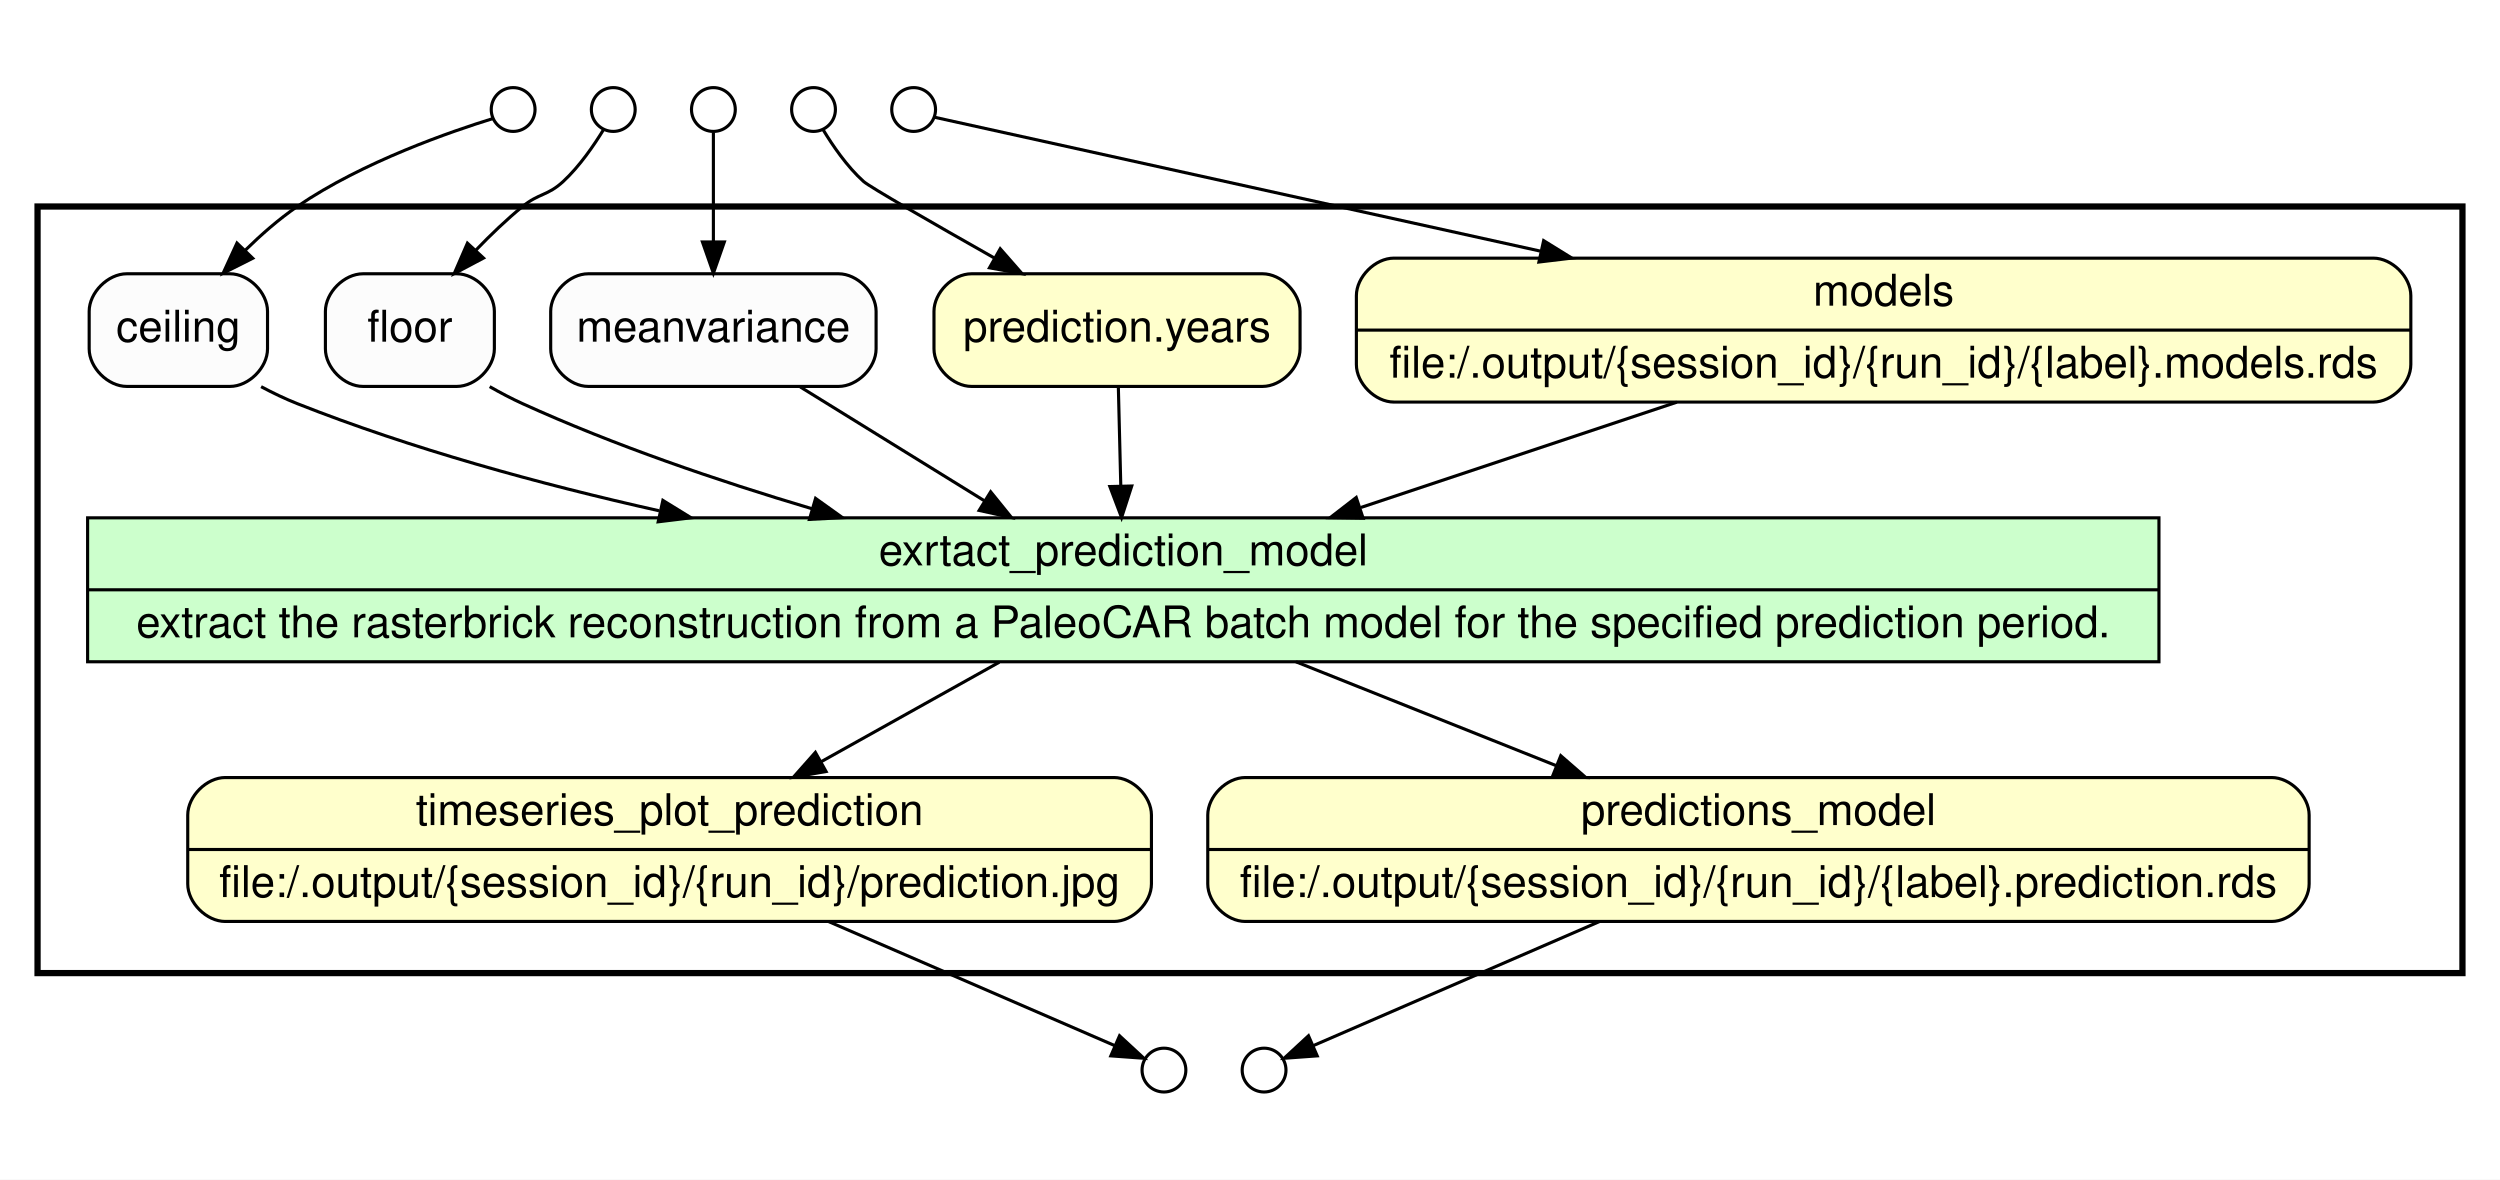
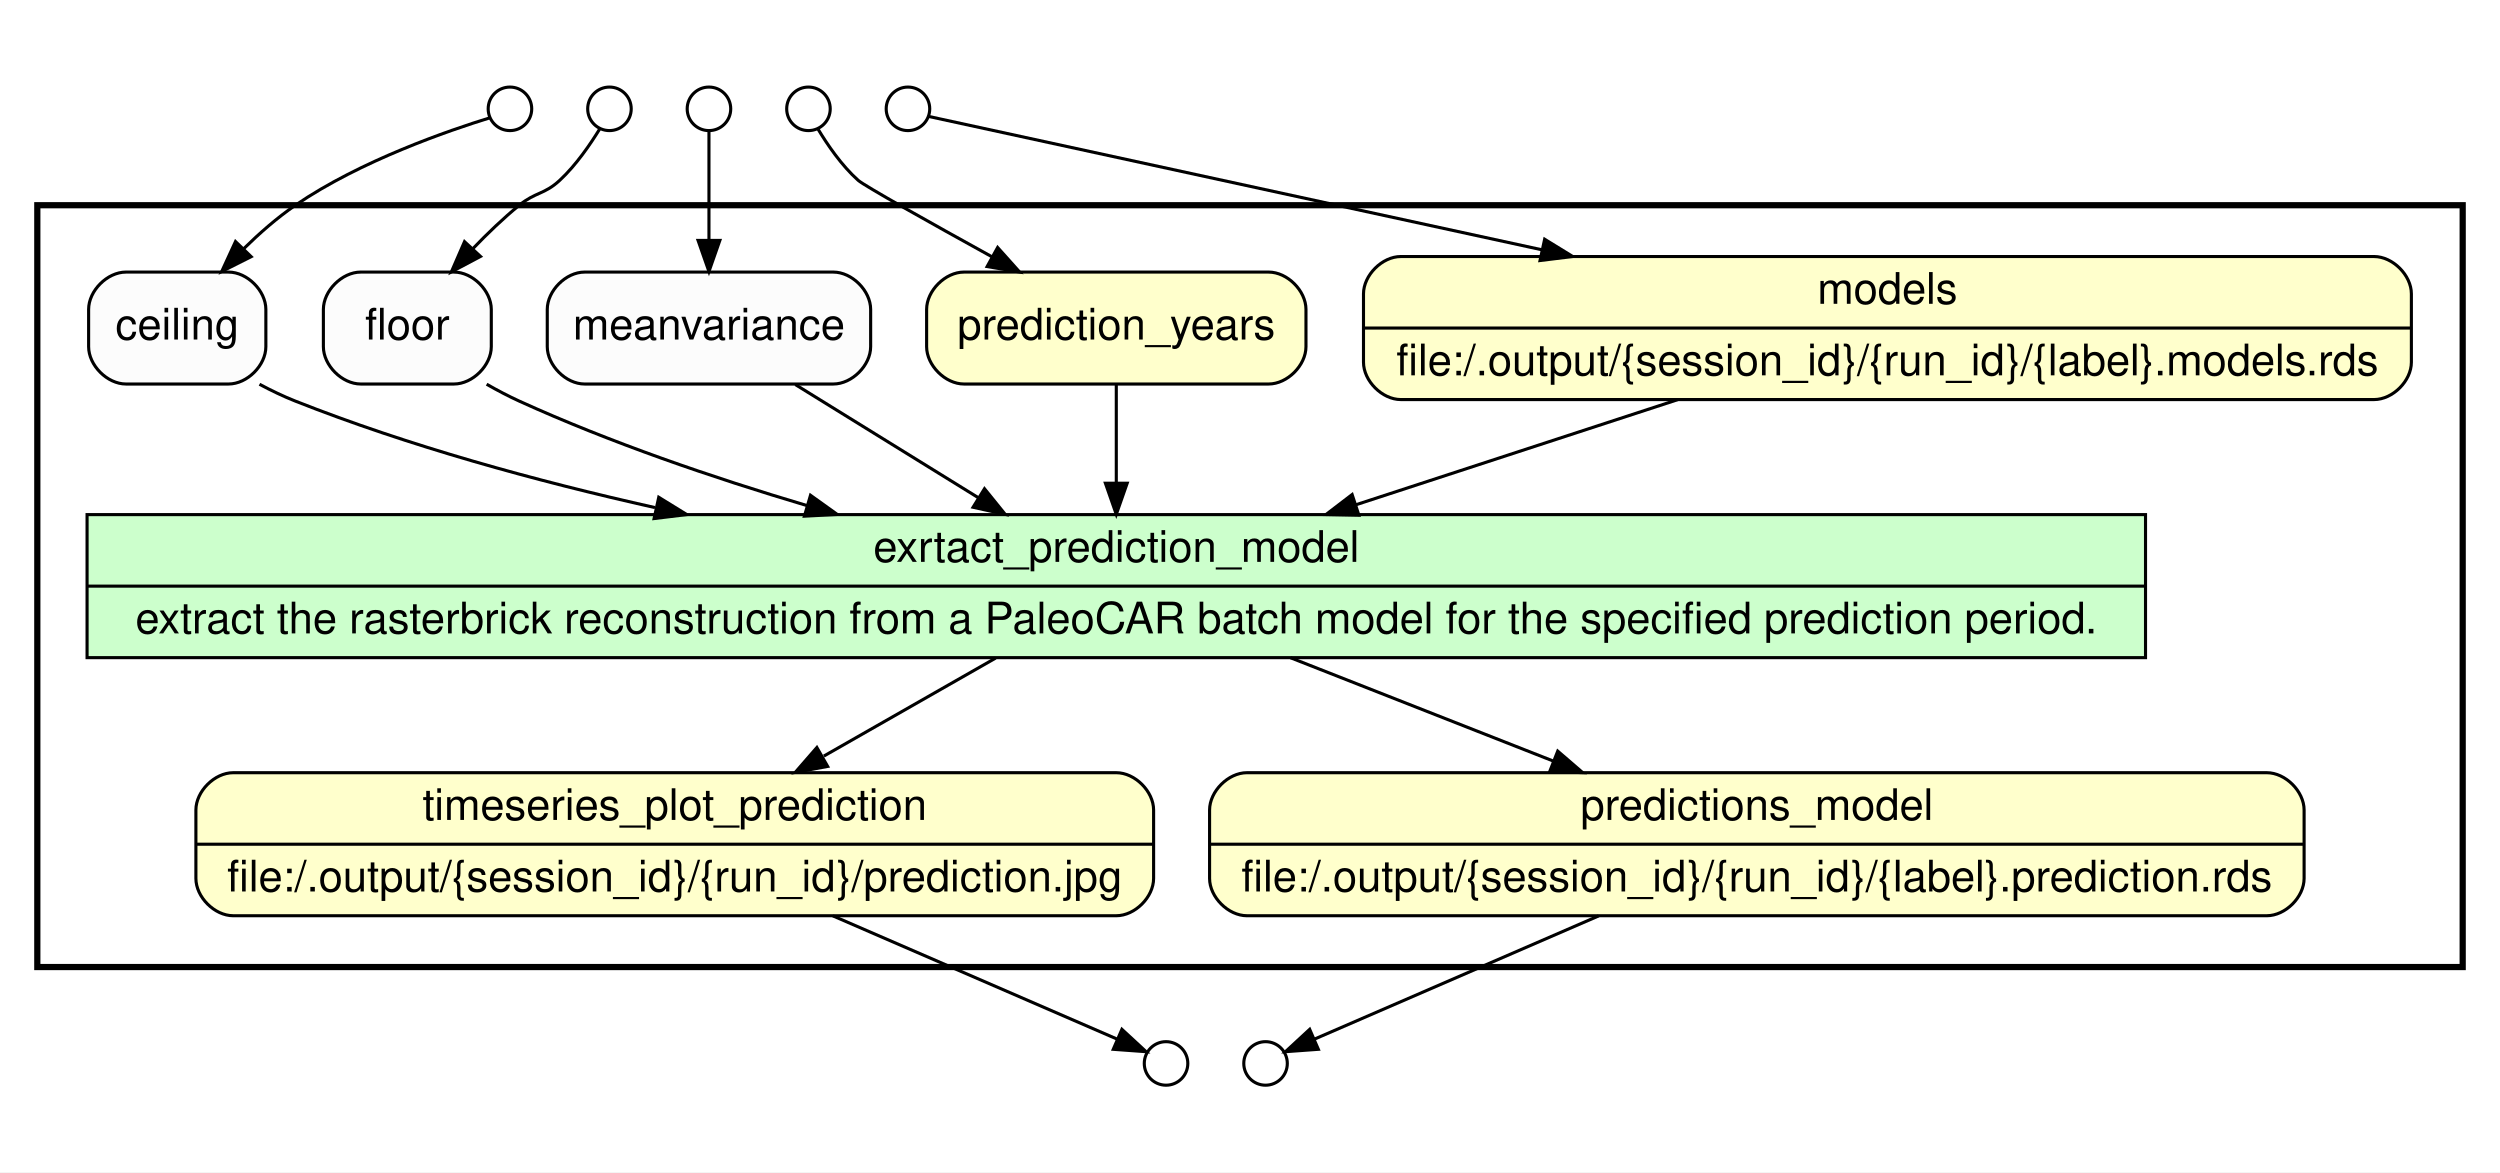
- <svg xmlns="http://www.w3.org/2000/svg" width="799pt" height="377pt" viewBox="0.00 0.00 799.00 377.00">
+ <svg xmlns="http://www.w3.org/2000/svg" width="804pt" height="377pt" viewBox="0.00 0.00 804.00 377.00">
  <g id="graph0" class="graph" transform="scale(1 1) rotate(0) translate(4 373)">
-     <polygon fill="white" stroke="none" points="-4,4 -4,-373 795,-373 795,4 -4,4" />
+     <polygon fill="white" stroke="none" points="-4,4 -4,-373 800,-373 800,4 -4,4" />
    <g id="clust1" class="cluster">
-       <polygon fill="none" stroke="black" stroke-width="2" points="8,-62 8,-307 783,-307 783,-62 8,-62" />
+       <polygon fill="none" stroke="black" stroke-width="2" points="8,-62 8,-307 788,-307 788,-62 8,-62" />
    </g>
    <g id="clust2" class="cluster">
-       <polygon fill="none" stroke="black" stroke-width="0" points="16,-70 16,-299 775,-299 775,-70 16,-70" />
+       <polygon fill="none" stroke="black" stroke-width="0" points="16,-70 16,-299 780,-299 780,-70 16,-70" />
    </g>
    <g id="clust3" class="cluster">
      <polygon fill="none" stroke="black" stroke-width="0" points="137,-315 137,-361 311,-361 311,-315 137,-315" />
    </g>
    <g id="clust4" class="cluster">
      <polygon fill="none" stroke="black" stroke-width="0" points="145,-323 145,-353 303,-353 303,-323 145,-323" />
    </g>
    <g id="clust5" class="cluster">
-       <polygon fill="none" stroke="black" stroke-width="0" points="345,-8 345,-54 423,-54 423,-8 345,-8" />
+       <polygon fill="none" stroke="black" stroke-width="0" points="348,-8 348,-54 426,-54 426,-8 348,-8" />
    </g>
    <g id="clust6" class="cluster">
-       <polygon fill="none" stroke="black" stroke-width="0" points="353,-16 353,-46 415,-46 415,-16 353,-16" />
+       <polygon fill="none" stroke="black" stroke-width="0" points="356,-16 356,-46 418,-46 418,-16 356,-16" />
    </g>
    <g id="node1" class="node">
      <polygon fill="#ccffcc" stroke="black" points="24,-161.5 24,-207.5 686,-207.5 686,-161.5 24,-161.5" />
      <text text-anchor="middle" x="355" y="-192.3" font-family="Helvetica,sans-Serif" font-size="14.00">exrtact_prediction_model</text>
      <polyline fill="none" stroke="black" points="24,-184.5 686,-184.5 " />
      <text text-anchor="middle" x="355" y="-169.3" font-family="Helvetica,sans-Serif" font-size="14.00">extract the rasterbrick reconstruction from a PaleoCAR batch model for the specified prediction period.</text>
    </g>
    <g id="node2" class="node">
-       <path fill="#ffffcc" stroke="black" d="M68,-78.5C68,-78.5 352,-78.5 352,-78.5 358,-78.5 364,-84.5 364,-90.5 364,-90.5 364,-112.5 364,-112.5 364,-118.5 358,-124.5 352,-124.5 352,-124.5 68,-124.5 68,-124.5 62,-124.5 56,-118.5 56,-112.5 56,-112.5 56,-90.5 56,-90.5 56,-84.5 62,-78.5 68,-78.5" />
-       <text text-anchor="middle" x="210" y="-109.3" font-family="Helvetica,sans-Serif" font-size="14.00">timeseries_plot_prediction</text>
-       <polyline fill="none" stroke="black" points="56,-101.5 364,-101.5 " />
-       <text text-anchor="middle" x="210" y="-86.3" font-family="Helvetica,sans-Serif" font-size="14.00">file:/.output/{session_id}/{run_id}/prediction.jpg</text>
+       <path fill="#ffffcc" stroke="black" d="M71,-78.5C71,-78.5 355,-78.5 355,-78.5 361,-78.5 367,-84.5 367,-90.5 367,-90.5 367,-112.5 367,-112.5 367,-118.5 361,-124.5 355,-124.5 355,-124.5 71,-124.5 71,-124.5 65,-124.5 59,-118.5 59,-112.5 59,-112.5 59,-90.5 59,-90.5 59,-84.5 65,-78.5 71,-78.5" />
+       <text text-anchor="middle" x="213" y="-109.3" font-family="Helvetica,sans-Serif" font-size="14.00">timeseries_plot_prediction</text>
+       <polyline fill="none" stroke="black" points="59,-101.5 367,-101.5 " />
+       <text text-anchor="middle" x="213" y="-86.3" font-family="Helvetica,sans-Serif" font-size="14.00">file:/.output/{session_id}/{run_id}/prediction.jpg</text>
    </g>
    <g id="edge1" class="edge">
-       <path fill="none" stroke="black" d="M315.378,-161.366C297.796,-151.544 276.94,-139.894 258.441,-129.56" />
-       <polygon fill="black" stroke="black" points="260.011,-126.428 249.574,-124.607 256.597,-132.539 260.011,-126.428" />
+       <path fill="none" stroke="black" d="M316.198,-161.366C299.136,-151.634 278.926,-140.106 260.934,-129.842" />
+       <polygon fill="black" stroke="black" points="262.176,-126.522 251.755,-124.607 258.707,-132.602 262.176,-126.522" />
    </g>
    <g id="node3" class="node">
-       <path fill="#ffffcc" stroke="black" d="M394,-78.5C394,-78.5 722,-78.5 722,-78.5 728,-78.5 734,-84.5 734,-90.5 734,-90.5 734,-112.5 734,-112.5 734,-118.5 728,-124.5 722,-124.5 722,-124.5 394,-124.5 394,-124.5 388,-124.5 382,-118.5 382,-112.5 382,-112.5 382,-90.5 382,-90.5 382,-84.5 388,-78.5 394,-78.5" />
-       <text text-anchor="middle" x="558" y="-109.3" font-family="Helvetica,sans-Serif" font-size="14.00">predictions_model</text>
-       <polyline fill="none" stroke="black" points="382,-101.5 734,-101.5 " />
-       <text text-anchor="middle" x="558" y="-86.3" font-family="Helvetica,sans-Serif" font-size="14.00">file:/.output/{session_id}/{run_id}/{label}.prediction.rds</text>
+       <path fill="#ffffcc" stroke="black" d="M397,-78.5C397,-78.5 725,-78.5 725,-78.5 731,-78.5 737,-84.5 737,-90.5 737,-90.5 737,-112.5 737,-112.5 737,-118.5 731,-124.5 725,-124.5 725,-124.5 397,-124.5 397,-124.5 391,-124.5 385,-118.5 385,-112.5 385,-112.5 385,-90.5 385,-90.5 385,-84.5 391,-78.5 397,-78.5" />
+       <text text-anchor="middle" x="561" y="-109.3" font-family="Helvetica,sans-Serif" font-size="14.00">predictions_model</text>
+       <polyline fill="none" stroke="black" points="385,-101.5 737,-101.5 " />
+       <text text-anchor="middle" x="561" y="-86.3" font-family="Helvetica,sans-Serif" font-size="14.00">file:/.output/{session_id}/{run_id}/{label}.prediction.rds</text>
    </g>
    <g id="edge2" class="edge">
-       <path fill="none" stroke="black" d="M410.203,-161.473C435.933,-151.206 466.716,-138.924 493.512,-128.232" />
-       <polygon fill="black" stroke="black" points="494.818,-131.479 502.808,-124.522 492.223,-124.978 494.818,-131.479" />
+       <path fill="none" stroke="black" d="M411.018,-161.473C437.129,-151.206 468.367,-138.924 495.559,-128.232" />
+       <polygon fill="black" stroke="black" points="496.967,-131.439 504.993,-124.522 494.406,-124.924 496.967,-131.439" />
    </g>
    <g id="node14" class="node">
-       <ellipse fill="#ffffff" stroke="black" cx="368" cy="-31" rx="7" ry="7" />
+       <ellipse fill="#ffffff" stroke="black" cx="371" cy="-31" rx="7" ry="7" />
    </g>
    <g id="edge13" class="edge">
-       <path fill="none" stroke="black" d="M260.862,-78.449C292.512,-64.727 331.094,-48.001 352.246,-38.83" />
-       <polygon fill="black" stroke="black" points="353.806,-41.968 361.589,-34.779 351.022,-35.546 353.806,-41.968" />
+       <path fill="none" stroke="black" d="M263.862,-78.449C295.512,-64.727 334.094,-48.001 355.246,-38.83" />
+       <polygon fill="black" stroke="black" points="356.806,-41.968 364.589,-34.779 354.022,-35.546 356.806,-41.968" />
    </g>
    <g id="node15" class="node">
-       <ellipse fill="#ffffff" stroke="black" cx="400" cy="-31" rx="7" ry="7" />
+       <ellipse fill="#ffffff" stroke="black" cx="403" cy="-31" rx="7" ry="7" />
    </g>
    <g id="edge14" class="edge">
-       <path fill="none" stroke="black" d="M507.138,-78.449C475.488,-64.727 436.906,-48.001 415.754,-38.83" />
-       <polygon fill="black" stroke="black" points="416.978,-35.546 406.411,-34.779 414.194,-41.968 416.978,-35.546" />
+       <path fill="none" stroke="black" d="M510.138,-78.449C478.488,-64.727 439.906,-48.001 418.754,-38.83" />
+       <polygon fill="black" stroke="black" points="419.978,-35.546 409.411,-34.779 417.194,-41.968 419.978,-35.546" />
    </g>
    <g id="node4" class="node">
-       <path fill="#ffffcc" stroke="black" d="M441.5,-244.5C441.5,-244.5 754.5,-244.5 754.5,-244.5 760.5,-244.5 766.5,-250.5 766.5,-256.5 766.5,-256.5 766.5,-278.5 766.5,-278.5 766.5,-284.5 760.5,-290.5 754.5,-290.5 754.5,-290.5 441.5,-290.5 441.5,-290.5 435.5,-290.5 429.5,-284.5 429.5,-278.5 429.5,-278.5 429.5,-256.5 429.5,-256.5 429.5,-250.5 435.5,-244.5 441.5,-244.5" />
-       <text text-anchor="middle" x="598" y="-275.3" font-family="Helvetica,sans-Serif" font-size="14.00">models</text>
-       <polyline fill="none" stroke="black" points="429.5,-267.5 766.5,-267.5 " />
-       <text text-anchor="middle" x="598" y="-252.3" font-family="Helvetica,sans-Serif" font-size="14.00">file:/.output/{session_id}/{run_id}/{label}.models.rds</text>
+       <path fill="#ffffcc" stroke="black" d="M446.5,-244.5C446.5,-244.5 759.5,-244.5 759.5,-244.5 765.5,-244.5 771.5,-250.5 771.5,-256.5 771.5,-256.5 771.5,-278.5 771.5,-278.5 771.5,-284.5 765.5,-290.5 759.5,-290.5 759.5,-290.5 446.5,-290.5 446.5,-290.5 440.5,-290.5 434.5,-284.5 434.5,-278.5 434.5,-278.5 434.5,-256.5 434.5,-256.5 434.5,-250.5 440.5,-244.5 446.5,-244.5" />
+       <text text-anchor="middle" x="603" y="-275.3" font-family="Helvetica,sans-Serif" font-size="14.00">models</text>
+       <polyline fill="none" stroke="black" points="434.5,-267.5 771.5,-267.5 " />
+       <text text-anchor="middle" x="603" y="-252.3" font-family="Helvetica,sans-Serif" font-size="14.00">file:/.output/{session_id}/{run_id}/{label}.models.rds</text>
    </g>
    <g id="edge5" class="edge">
-       <path fill="none" stroke="black" d="M531.92,-244.473C500.716,-234.072 463.304,-221.601 430.937,-210.812" />
-       <polygon fill="black" stroke="black" points="431.66,-207.364 421.067,-207.522 429.447,-214.005 431.66,-207.364" />
+       <path fill="none" stroke="black" d="M535.56,-244.473C503.577,-234.027 465.203,-221.494 432.073,-210.673" />
+       <polygon fill="black" stroke="black" points="433.019,-207.3 422.426,-207.522 430.845,-213.954 433.019,-207.3" />
    </g>
    <g id="node5" class="node">
-       <path fill="#ffffcc" stroke="black" d="M399.5,-285.5C399.5,-285.5 306.5,-285.5 306.5,-285.5 300.5,-285.5 294.5,-279.5 294.5,-273.5 294.5,-273.5 294.5,-261.5 294.5,-261.5 294.5,-255.5 300.5,-249.5 306.5,-249.5 306.5,-249.5 399.5,-249.5 399.5,-249.5 405.5,-249.5 411.5,-255.5 411.5,-261.5 411.5,-261.5 411.5,-273.5 411.5,-273.5 411.5,-279.5 405.5,-285.5 399.5,-285.5" />
-       <text text-anchor="middle" x="353" y="-263.8" font-family="Helvetica,sans-Serif" font-size="14.00">prediction.years</text>
+       <path fill="#ffffcc" stroke="black" d="M404,-285.5C404,-285.5 306,-285.5 306,-285.5 300,-285.5 294,-279.5 294,-273.5 294,-273.5 294,-261.5 294,-261.5 294,-255.5 300,-249.5 306,-249.5 306,-249.5 404,-249.5 404,-249.5 410,-249.5 416,-255.5 416,-261.5 416,-261.5 416,-273.5 416,-273.5 416,-279.5 410,-285.5 404,-285.5" />
+       <text text-anchor="middle" x="355" y="-263.8" font-family="Helvetica,sans-Serif" font-size="14.00">prediction_years</text>
    </g>
    <g id="edge7" class="edge">
-       <path fill="none" stroke="black" d="M353.424,-249.322C353.652,-240.102 353.94,-228.435 354.207,-217.606" />
-       <polygon fill="black" stroke="black" points="357.707,-217.67 354.455,-207.587 350.709,-217.497 357.707,-217.67" />
+       <path fill="none" stroke="black" d="M355,-249.322C355,-240.102 355,-228.435 355,-217.606" />
+       <polygon fill="black" stroke="black" points="358.5,-217.587 355,-207.587 351.5,-217.587 358.5,-217.587" />
    </g>
    <g id="node6" class="node">
      <path fill="#fcfcfc" stroke="black" d="M264,-285.5C264,-285.5 184,-285.5 184,-285.5 178,-285.5 172,-279.5 172,-273.5 172,-273.5 172,-261.5 172,-261.5 172,-255.5 178,-249.5 184,-249.5 184,-249.5 264,-249.5 264,-249.5 270,-249.5 276,-255.5 276,-261.5 276,-261.5 276,-273.5 276,-273.5 276,-279.5 270,-285.5 264,-285.5" />
      <text text-anchor="middle" x="224" y="-263.8" font-family="Helvetica,sans-Serif" font-size="14.00">meanvariance</text>
    </g>
    <g id="edge3" class="edge">
      <path fill="none" stroke="black" d="M251.782,-249.322C268.846,-238.771 291.091,-225.016 310.559,-212.979" />
      <polygon fill="black" stroke="black" points="312.615,-215.823 319.279,-207.587 308.933,-209.869 312.615,-215.823" />
    </g>
    <g id="node7" class="node">
      <path fill="#fcfcfc" stroke="black" d="M142,-285.5C142,-285.5 112,-285.5 112,-285.5 106,-285.5 100,-279.5 100,-273.5 100,-273.5 100,-261.5 100,-261.5 100,-255.5 106,-249.5 112,-249.5 112,-249.5 142,-249.5 142,-249.5 148,-249.5 154,-255.5 154,-261.5 154,-261.5 154,-273.5 154,-273.5 154,-279.5 148,-285.5 142,-285.5" />
      <text text-anchor="middle" x="127" y="-263.8" font-family="Helvetica,sans-Serif" font-size="14.00">floor</text>
    </g>
    <g id="edge4" class="edge">
      <path fill="none" stroke="black" d="M152.502,-249.433C155.955,-247.459 159.512,-245.588 163,-244 192.19,-230.712 225.209,-219.418 255.53,-210.4" />
      <polygon fill="black" stroke="black" points="256.655,-213.718 265.272,-207.553 254.691,-206.999 256.655,-213.718" />
    </g>
    <g id="node8" class="node">
      <path fill="#fcfcfc" stroke="black" d="M69.5,-285.5C69.5,-285.5 36.5,-285.5 36.5,-285.5 30.5,-285.5 24.5,-279.5 24.5,-273.5 24.5,-273.5 24.5,-261.5 24.5,-261.5 24.5,-255.5 30.5,-249.5 36.5,-249.5 36.5,-249.5 69.5,-249.5 69.5,-249.5 75.5,-249.5 81.5,-255.5 81.5,-261.5 81.5,-261.5 81.5,-273.5 81.5,-273.5 81.5,-279.5 75.5,-285.5 69.5,-285.5" />
      <text text-anchor="middle" x="53" y="-263.8" font-family="Helvetica,sans-Serif" font-size="14.00">ceiling</text>
    </g>
    <g id="edge6" class="edge">
      <path fill="none" stroke="black" d="M79.449,-249.423C83.233,-247.402 87.15,-245.522 91,-244 127.471,-229.588 168.251,-218.352 206.644,-209.755" />
      <polygon fill="black" stroke="black" points="207.855,-213.073 216.874,-207.513 206.357,-206.235 207.855,-213.073" />
    </g>
    <g id="node9" class="node">
      <ellipse fill="#ffffff" stroke="black" cx="224" cy="-338" rx="7" ry="7" />
    </g>
    <g id="edge8" class="edge">
      <path fill="none" stroke="black" d="M224,-330.678C224,-322.761 224,-308.681 224,-295.92" />
      <polygon fill="black" stroke="black" points="227.5,-295.675 224,-285.675 220.5,-295.675 227.5,-295.675" />
    </g>
    <g id="node10" class="node">
      <ellipse fill="#ffffff" stroke="black" cx="192" cy="-338" rx="7" ry="7" />
    </g>
    <g id="edge9" class="edge">
      <path fill="none" stroke="black" d="M188.832,-331.472C185.921,-326.718 181.268,-319.876 176,-315 171.021,-310.391 168.252,-311.294 163,-307 157.886,-302.819 152.793,-297.935 148.117,-293.076" />
      <polygon fill="black" stroke="black" points="150.528,-290.529 141.167,-285.567 145.391,-295.284 150.528,-290.529" />
    </g>
    <g id="node11" class="node">
      <ellipse fill="#ffffff" stroke="black" cx="288" cy="-338" rx="7" ry="7" />
    </g>
    <g id="edge10" class="edge">
-       <path fill="none" stroke="black" d="M294.763,-335.506C320.142,-329.898 412.142,-309.569 488.216,-292.759" />
-       <polygon fill="black" stroke="black" points="489.349,-296.093 498.359,-290.517 487.839,-289.258 489.349,-296.093" />
+       <path fill="none" stroke="black" d="M294.579,-335.569C319.997,-330.042 414.23,-309.55 491.918,-292.656" />
+       <polygon fill="black" stroke="black" points="492.76,-296.055 501.788,-290.51 491.273,-289.215 492.76,-296.055" />
    </g>
    <g id="node12" class="node">
      <ellipse fill="#ffffff" stroke="black" cx="160" cy="-338" rx="7" ry="7" />
    </g>
    <g id="edge11" class="edge">
      <path fill="none" stroke="black" d="M153.496,-335.095C140.749,-331.17 111.9,-321.33 91,-307 85.171,-303.004 79.486,-298.03 74.363,-292.999" />
      <polygon fill="black" stroke="black" points="76.774,-290.457 67.309,-285.695 71.738,-295.319 76.774,-290.457" />
    </g>
    <g id="node13" class="node">
      <ellipse fill="#ffffff" stroke="black" cx="256" cy="-338" rx="7" ry="7" />
    </g>
    <g id="edge12" class="edge">
-       <path fill="none" stroke="black" d="M259.132,-331.432C262.019,-326.652 266.658,-319.796 272,-315 273.923,-313.274 294.015,-301.737 313.705,-290.587" />
-       <polygon fill="black" stroke="black" points="315.673,-293.496 322.657,-285.529 312.229,-287.402 315.673,-293.496" />
+       <path fill="none" stroke="black" d="M259.119,-331.418C261.999,-326.629 266.633,-319.768 272,-315 273.977,-313.244 294.742,-301.611 315.006,-290.42" />
+       <polygon fill="black" stroke="black" points="316.838,-293.407 323.906,-285.515 313.459,-287.277 316.838,-293.407" />
    </g>
  </g>
</svg>
